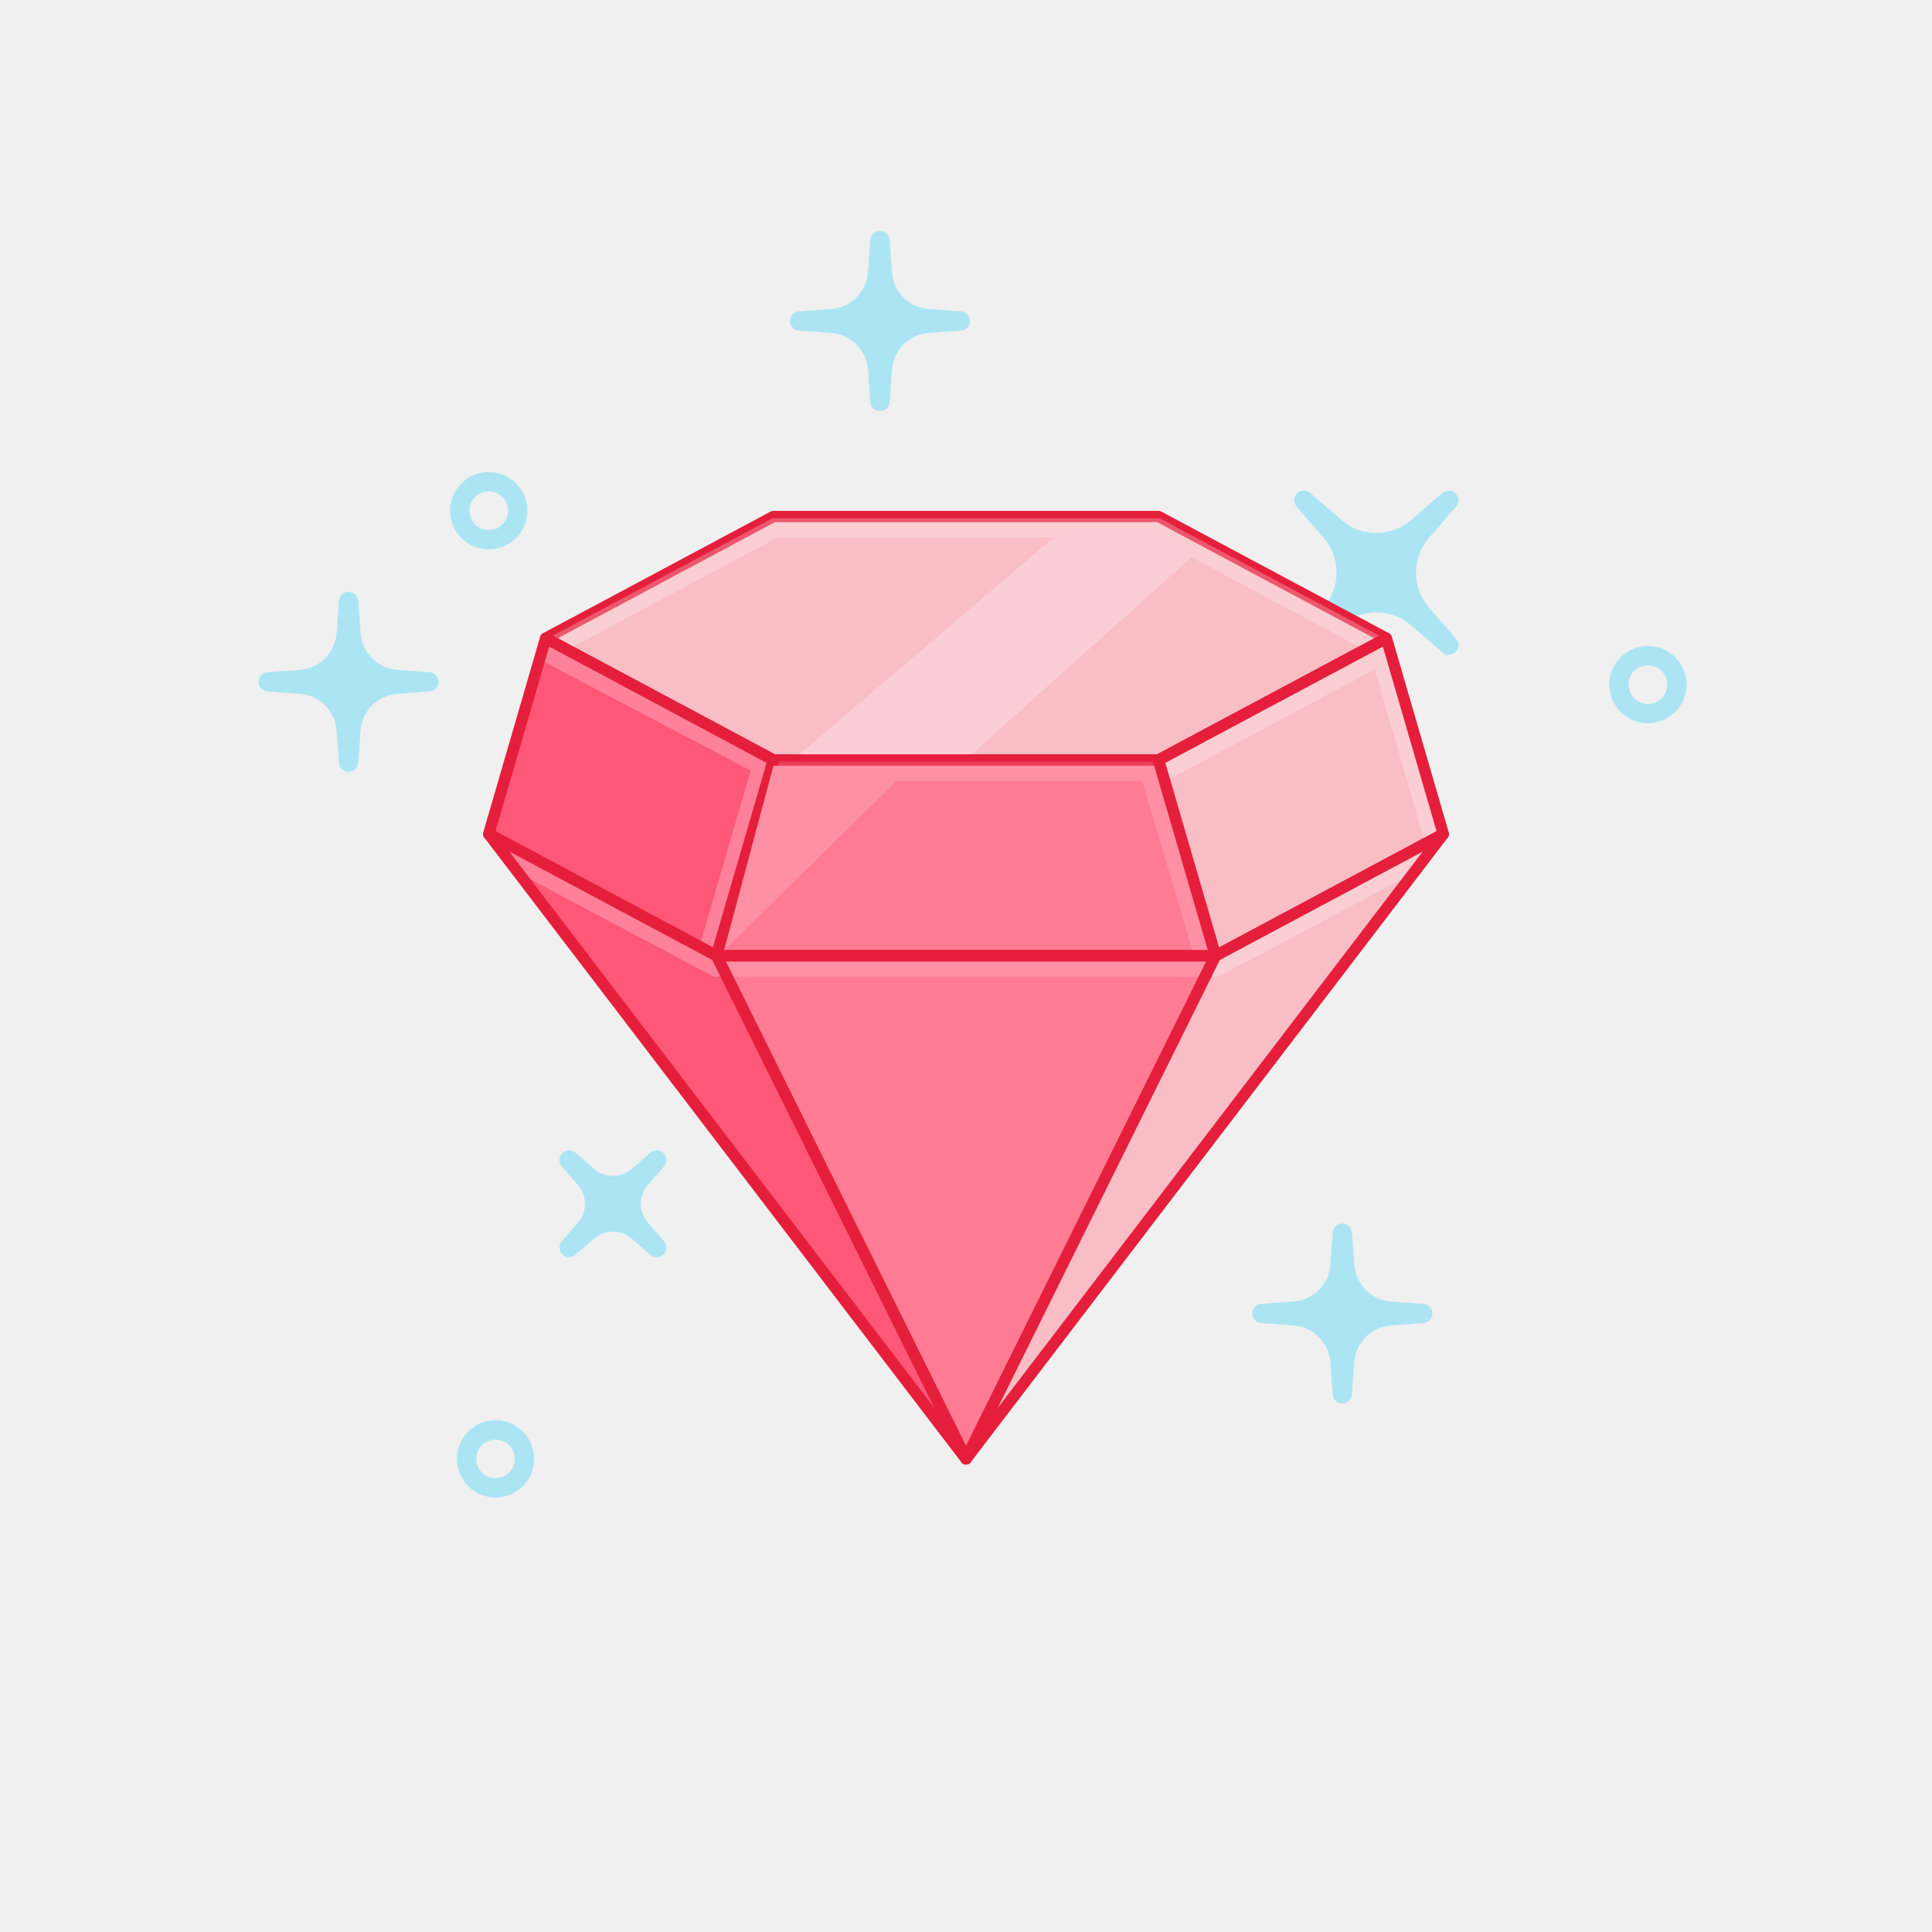
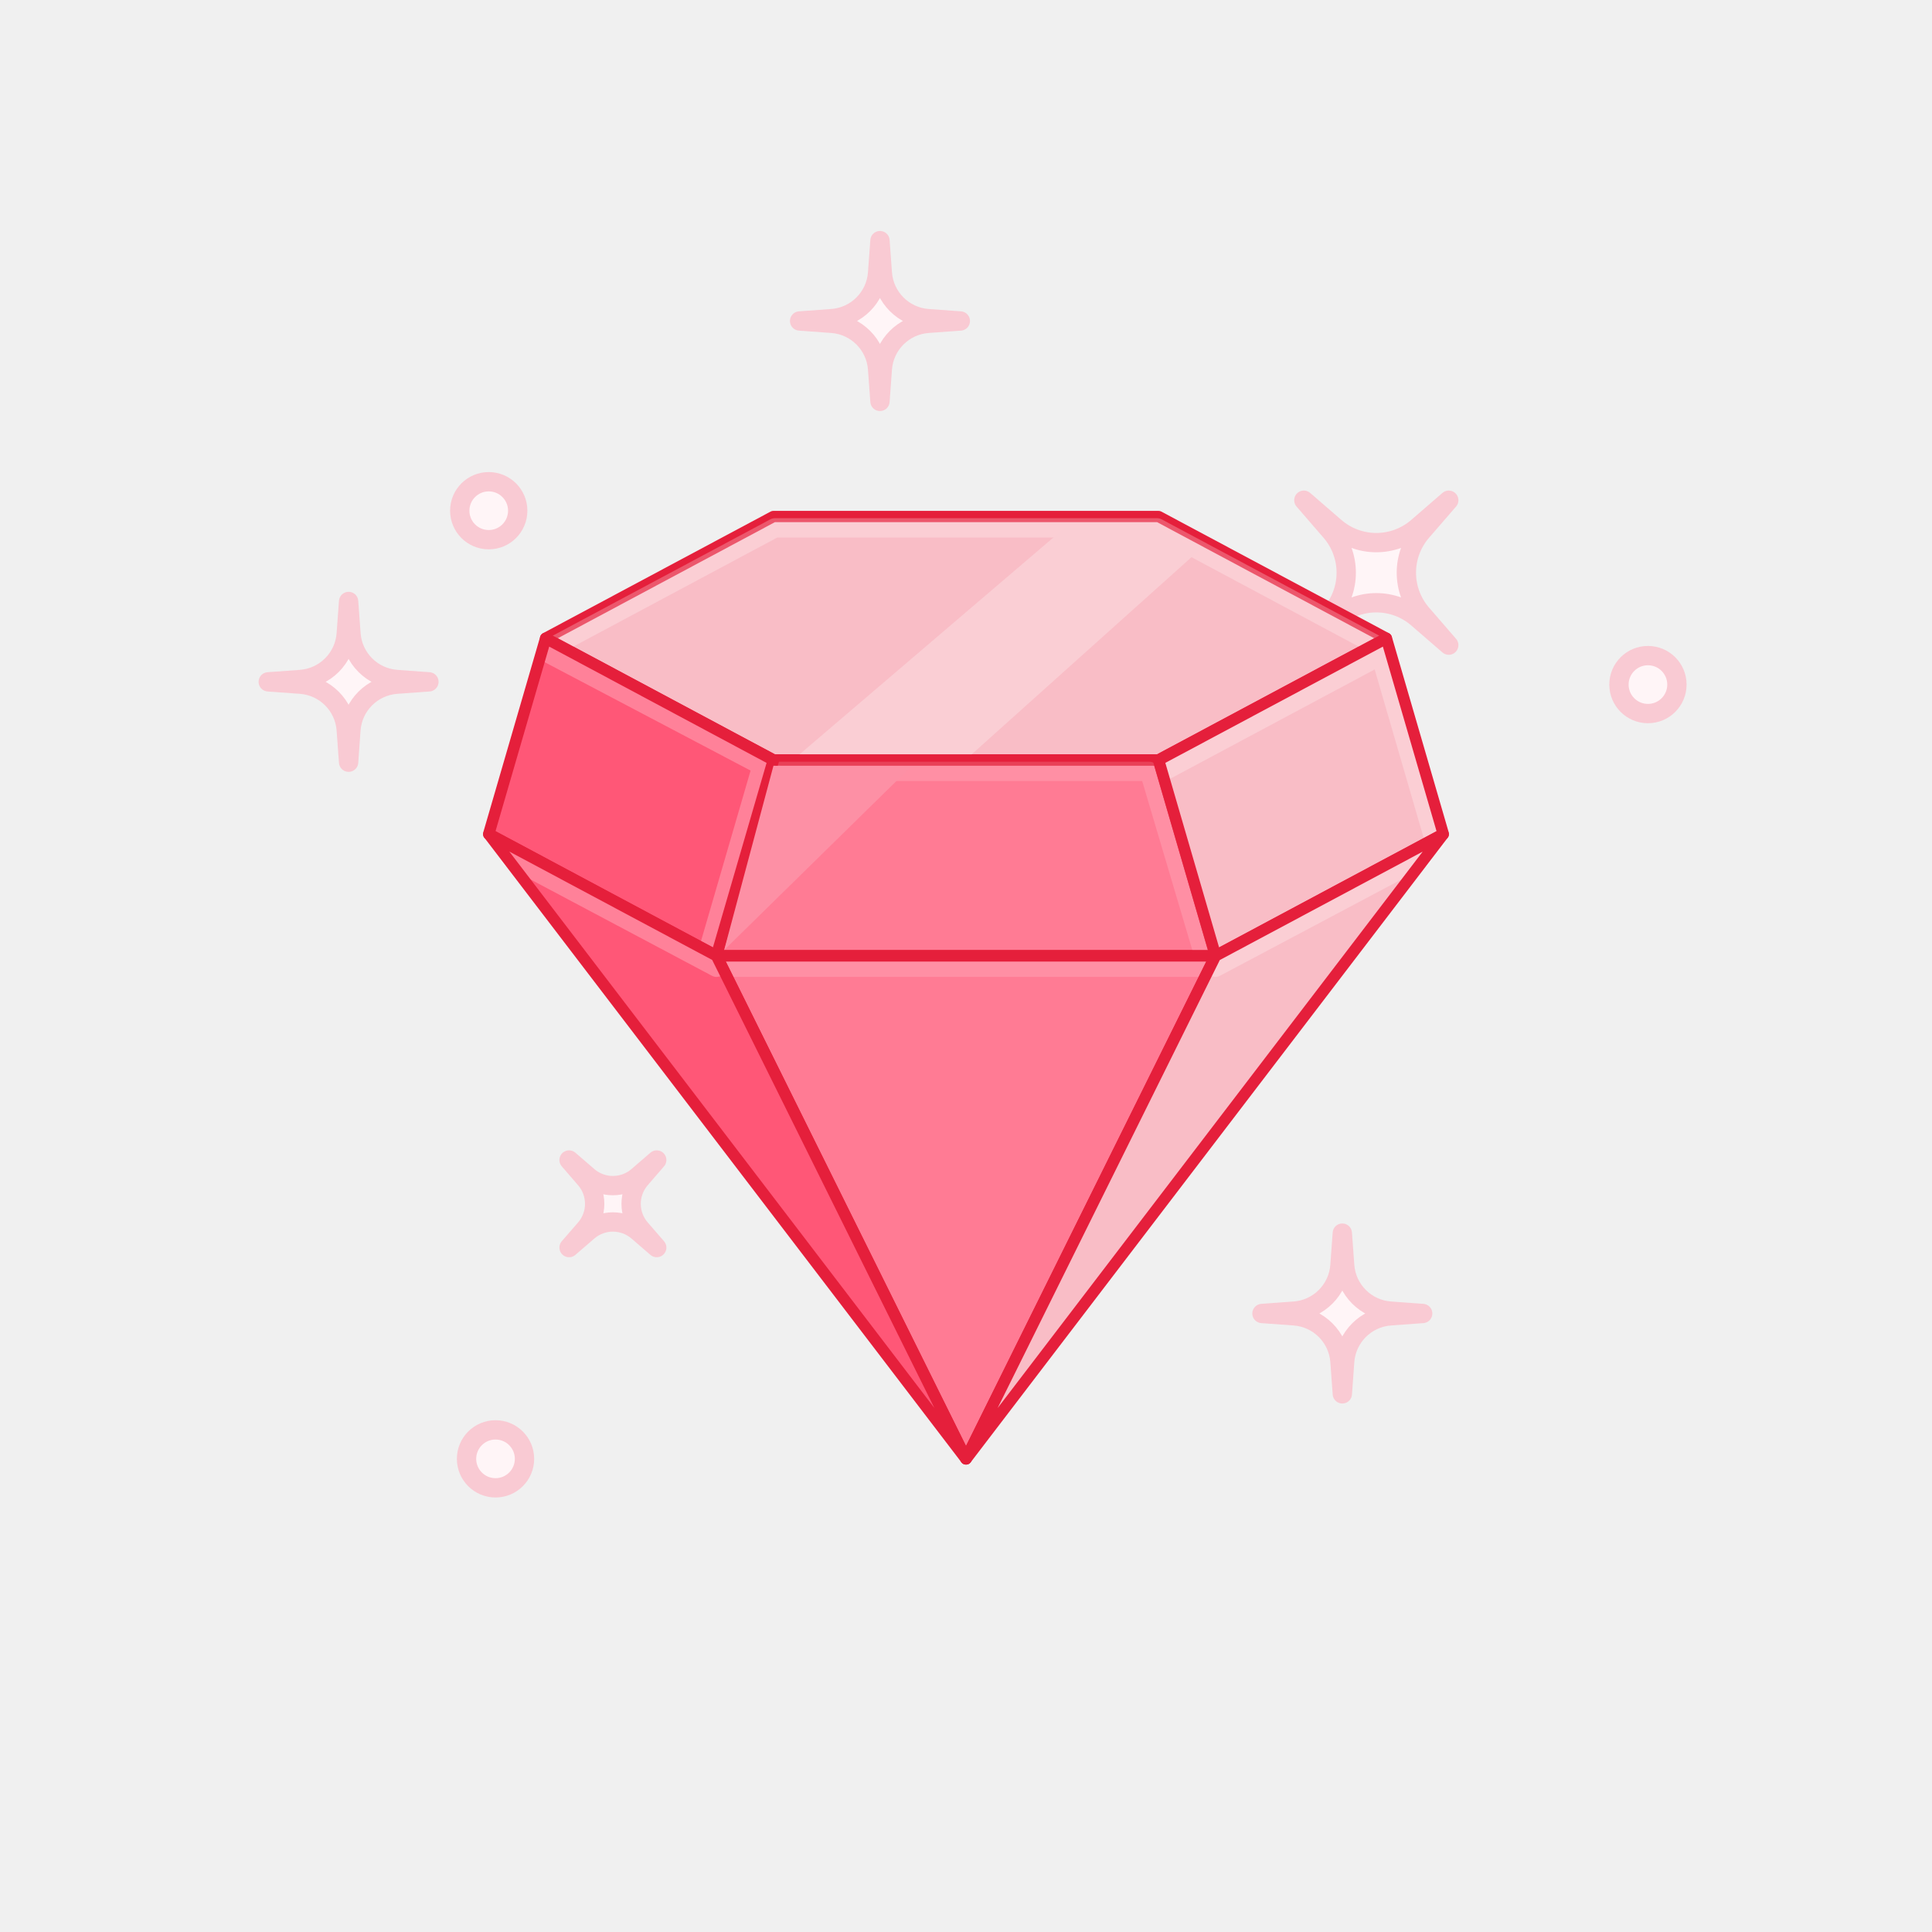
- <svg xmlns="http://www.w3.org/2000/svg" id="advantages_of_docker" data-name="advantages of docker" viewBox="0 0 100 100">
-   <path d="M74.987,33.392l-1.618-1.4a3.261,3.261,0,0,0-4.264,0l-1.618,1.4,1.4-1.618a3.261,3.261,0,0,0,0-4.264l-1.4-1.618,1.618,1.4a3.261,3.261,0,0,0,4.264,0l1.618-1.4-1.4,1.618a3.261,3.261,0,0,0,0,4.264Z" fill="#abe5f4" stroke="#abe5f4" stroke-linecap="round" stroke-linejoin="round" />
+ <svg xmlns="http://www.w3.org/2000/svg" id="rails_next" data-name="rails next" viewBox="0 0 100 100">
+   <path d="M74.987,33.392l-1.618-1.4a3.261,3.261,0,0,0-4.264,0l-1.618,1.4,1.4-1.618a3.261,3.261,0,0,0,0-4.264l-1.4-1.618,1.618,1.4a3.261,3.261,0,0,0,4.264,0l1.618-1.4-1.4,1.618a3.261,3.261,0,0,0,0,4.264Z" fill="#fff5f7" stroke="#f9cad3" stroke-linecap="round" stroke-linejoin="round" />
  <polygon points="40.034 39.338 59.966 39.338 71.756 33.034 59.966 26.731 40.034 26.731 28.244 33.034 40.034 39.338" fill="#f9bdc6" />
  <path d="M59.966,39.635H40.034a0.3,0.3,0,0,1-.14-0.035L28.1,33.3a0.3,0.3,0,0,1,0-.523l11.79-6.3a0.3,0.3,0,0,1,.14-0.035H59.966a0.3,0.3,0,0,1,.14.035l11.79,6.3a0.3,0.3,0,0,1,0,.523l-11.79,6.3A0.3,0.3,0,0,1,59.966,39.635Zm-19.858-.593H59.892l11.235-6.007L59.892,27.027H40.108L28.873,33.035Z" fill="#e51f3b" />
  <polyline points="28.873 33.329 40.108 27.322 59.892 27.322 71.127 33.329" fill="none" stroke="#fff" stroke-linecap="round" stroke-linejoin="round" opacity="0.25" />
  <polygon points="37.086 49.474 40.034 39.338 59.966 39.338 62.913 49.474 37.086 49.474" fill="#ff7b94" />
  <path d="M62.913,49.77H37.086a0.3,0.3,0,0,1-.285-0.379l2.948-10.135a0.3,0.3,0,0,1,.285-0.214H59.966a0.3,0.3,0,0,1,.285.214L63.2,49.391A0.3,0.3,0,0,1,62.913,49.77Zm-25.432-.593H62.518l-2.775-9.542H40.257Z" fill="#e51f3b" />
  <polyline points="40.034 39.928 59.493 39.928 62.324 49.474" fill="none" stroke="#fff" stroke-linecap="round" stroke-linejoin="round" opacity="0.15" />
  <polygon points="28.244 33.034 25.297 43.17 37.086 49.474 40.034 39.338 28.244 33.034" fill="#ff5777" />
  <polyline points="36.497 49.768 39.444 39.633 28.347 33.79" fill="none" stroke="#fff" stroke-linecap="round" stroke-linejoin="round" opacity="0.25" />
  <path d="M37.086,49.77a0.3,0.3,0,0,1-.14-0.035l-11.79-6.3a0.3,0.3,0,0,1-.145-0.344l2.948-10.135a0.3,0.3,0,0,1,.425-0.179l11.79,6.3a0.3,0.3,0,0,1,.145.344L37.371,49.557A0.3,0.3,0,0,1,37.086,49.77ZM25.648,43.022L36.9,49.04l2.778-9.553L28.427,33.468Z" fill="#e51f3b" />
  <polygon points="50 75.51 62.913 49.474 37.086 49.474 50 75.51" fill="#ff7b94" />
  <polygon points="71.756 33.034 74.703 43.17 62.913 49.474 59.966 39.338 71.756 33.034" fill="#f9bdc6" />
  <polyline points="60.416 39.824 71.461 33.919 74.281 43.616" fill="none" stroke="#fff" stroke-linecap="round" stroke-linejoin="round" opacity="0.25" />
  <path d="M60.318,39.486L63.1,49.04l11.255-6.018-2.778-9.553Zm2.6,10.284a0.3,0.3,0,0,1-.115-0.023,0.3,0.3,0,0,1-.17-0.191L59.681,39.421a0.3,0.3,0,0,1,.145-0.344l11.79-6.3a0.3,0.3,0,0,1,.425.179l2.947,10.135a0.3,0.3,0,0,1-.145.344l-11.79,6.3A0.3,0.3,0,0,1,62.913,49.77Z" fill="#e51f3b" />
  <line x1="37.086" y1="50.063" x2="62.913" y2="50.063" fill="none" stroke="#fff" stroke-linecap="round" stroke-linejoin="round" opacity="0.15" />
  <path d="M50,75.807a0.3,0.3,0,0,1-.266-0.165L36.821,49.605a0.3,0.3,0,0,1,.266-0.428H62.913a0.3,0.3,0,0,1,.266.428L50.266,75.642A0.3,0.3,0,0,1,50,75.807ZM37.565,49.77L50,74.843,62.435,49.77H37.565Z" fill="#e51f3b" />
  <polygon points="25.297 43.17 50 75.51 37.086 49.474 25.297 43.17" fill="#ff5777" />
  <line x1="26.362" y1="44.371" x2="37.086" y2="50.065" fill="none" stroke="#fff" stroke-linecap="round" stroke-linejoin="round" opacity="0.25" />
  <path d="M50,75.807a0.3,0.3,0,0,1-.236-0.116l-24.7-32.34a0.3,0.3,0,0,1,.376-0.442l11.79,6.3a0.294,0.294,0,0,1,.126.13L50.266,75.378A0.3,0.3,0,0,1,50,75.807ZM26.362,44.076l22,28.8-11.5-23.19Z" fill="#e51f3b" />
  <polygon points="62.913 49.474 50 75.51 74.703 43.17 62.913 49.474" fill="#f9bdc6" />
  <line x1="73.638" y1="44.371" x2="62.913" y2="50.065" fill="none" stroke="#fff" stroke-linecap="round" stroke-linejoin="round" opacity="0.25" />
  <path d="M50,75.807a0.3,0.3,0,0,1-.265-0.428L62.647,49.342a0.3,0.3,0,0,1,.126-0.13l11.79-6.3a0.3,0.3,0,0,1,.375.442l-24.7,32.34A0.3,0.3,0,0,1,50,75.807ZM63.137,49.691l-11.5,23.19,22-28.8Z" fill="#e51f3b" />
  <polygon points="55.108 27.322 59.892 27.322 62.067 28.485 50.297 39.042 41.388 39.042 55.108 27.322" fill="#faced4" />
  <polyline points="37.481 49.177 40.034 39.635 47.129 39.709" fill="#fd90a5" />
-   <circle cx="25.297" cy="26.434" r="1.5" fill="none" stroke="#abe5f4" stroke-linecap="round" stroke-linejoin="round" />
-   <path d="M18.044,39.451l-0.122-1.673a2.557,2.557,0,0,0-2.364-2.364l-1.673-.122,1.673-.122a2.557,2.557,0,0,0,2.364-2.364l0.122-1.673,0.122,1.673A2.557,2.557,0,0,0,20.53,35.17L22.2,35.292l-1.673.122a2.557,2.557,0,0,0-2.364,2.364Z" fill="#abe5f4" stroke="#abe5f4" stroke-linecap="round" stroke-linejoin="round" />
-   <path d="M69.479,72.145l-0.122-1.673a2.557,2.557,0,0,0-2.364-2.364l-1.673-.122,1.673-.122A2.557,2.557,0,0,0,69.356,65.5l0.122-1.673L69.6,65.5a2.557,2.557,0,0,0,2.364,2.364l1.673,0.122-1.673.122A2.557,2.557,0,0,0,69.6,70.472Z" fill="#abe5f4" stroke="#abe5f4" stroke-linecap="round" stroke-linejoin="round" />
-   <circle cx="85.297" cy="35.434" r="1.5" fill="none" stroke="#abe5f4" stroke-linecap="round" stroke-linejoin="round" />
-   <path d="M33.992,64.574l-0.979-.845a1.972,1.972,0,0,0-2.579,0l-0.979.845L30.3,63.6a1.972,1.972,0,0,0,0-2.579l-0.845-.979,0.979,0.845a1.972,1.972,0,0,0,2.579,0l0.979-.845-0.845.979a1.972,1.972,0,0,0,0,2.579Z" fill="#abe5f4" stroke="#abe5f4" stroke-linecap="round" stroke-linejoin="round" />
-   <circle cx="25.648" cy="75.51" r="1.5" fill="none" stroke="#abe5f4" stroke-linecap="round" stroke-linejoin="round" />
+   <circle cx="25.297" cy="26.434" r="1.5" fill="#fff5f7" stroke="#f9cad3" stroke-linecap="round" stroke-linejoin="round" />
+   <path d="M18.044,39.451l-0.122-1.673a2.557,2.557,0,0,0-2.364-2.364l-1.673-.122,1.673-.122a2.557,2.557,0,0,0,2.364-2.364l0.122-1.673,0.122,1.673A2.557,2.557,0,0,0,20.53,35.17L22.2,35.292l-1.673.122a2.557,2.557,0,0,0-2.364,2.364Z" fill="#fff5f7" stroke="#f9cad3" stroke-linecap="round" stroke-linejoin="round" />
+   <path d="M69.479,72.145l-0.122-1.673a2.557,2.557,0,0,0-2.364-2.364l-1.673-.122,1.673-.122A2.557,2.557,0,0,0,69.356,65.5l0.122-1.673L69.6,65.5a2.557,2.557,0,0,0,2.364,2.364l1.673,0.122-1.673.122A2.557,2.557,0,0,0,69.6,70.472Z" fill="#fff5f7" stroke="#f9cad3" stroke-linecap="round" stroke-linejoin="round" />
+   <circle cx="85.297" cy="35.434" r="1.5" fill="#fff5f7" stroke="#f9cad3" stroke-linecap="round" stroke-linejoin="round" />
+   <path d="M33.992,64.574l-0.979-.845a1.972,1.972,0,0,0-2.579,0l-0.979.845L30.3,63.6a1.972,1.972,0,0,0,0-2.579l-0.845-.979,0.979,0.845a1.972,1.972,0,0,0,2.579,0l0.979-.845-0.845.979a1.972,1.972,0,0,0,0,2.579Z" fill="#fff5f7" stroke="#f9cad3" stroke-linecap="round" stroke-linejoin="round" />
+   <circle cx="25.648" cy="75.51" r="1.5" fill="#fff5f7" stroke="#f9cad3" stroke-linecap="round" stroke-linejoin="round" />
  <rect width="100" height="100" fill="none" />
-   <path d="M45.547,20.775L45.425,19.1a2.557,2.557,0,0,0-2.364-2.364l-1.673-.122,1.673-.122a2.557,2.557,0,0,0,2.364-2.364l0.122-1.673,0.122,1.673a2.557,2.557,0,0,0,2.364,2.364l1.673,0.122-1.673.122A2.557,2.557,0,0,0,45.669,19.1Z" fill="#abe5f4" stroke="#abe5f4" stroke-linecap="round" stroke-linejoin="round" />
+   <path d="M45.547,20.775L45.425,19.1a2.557,2.557,0,0,0-2.364-2.364l-1.673-.122,1.673-.122a2.557,2.557,0,0,0,2.364-2.364l0.122-1.673,0.122,1.673a2.557,2.557,0,0,0,2.364,2.364l1.673,0.122-1.673.122A2.557,2.557,0,0,0,45.669,19.1Z" fill="#fff5f7" stroke="#f9cad3" stroke-linecap="round" stroke-linejoin="round" />
</svg>
